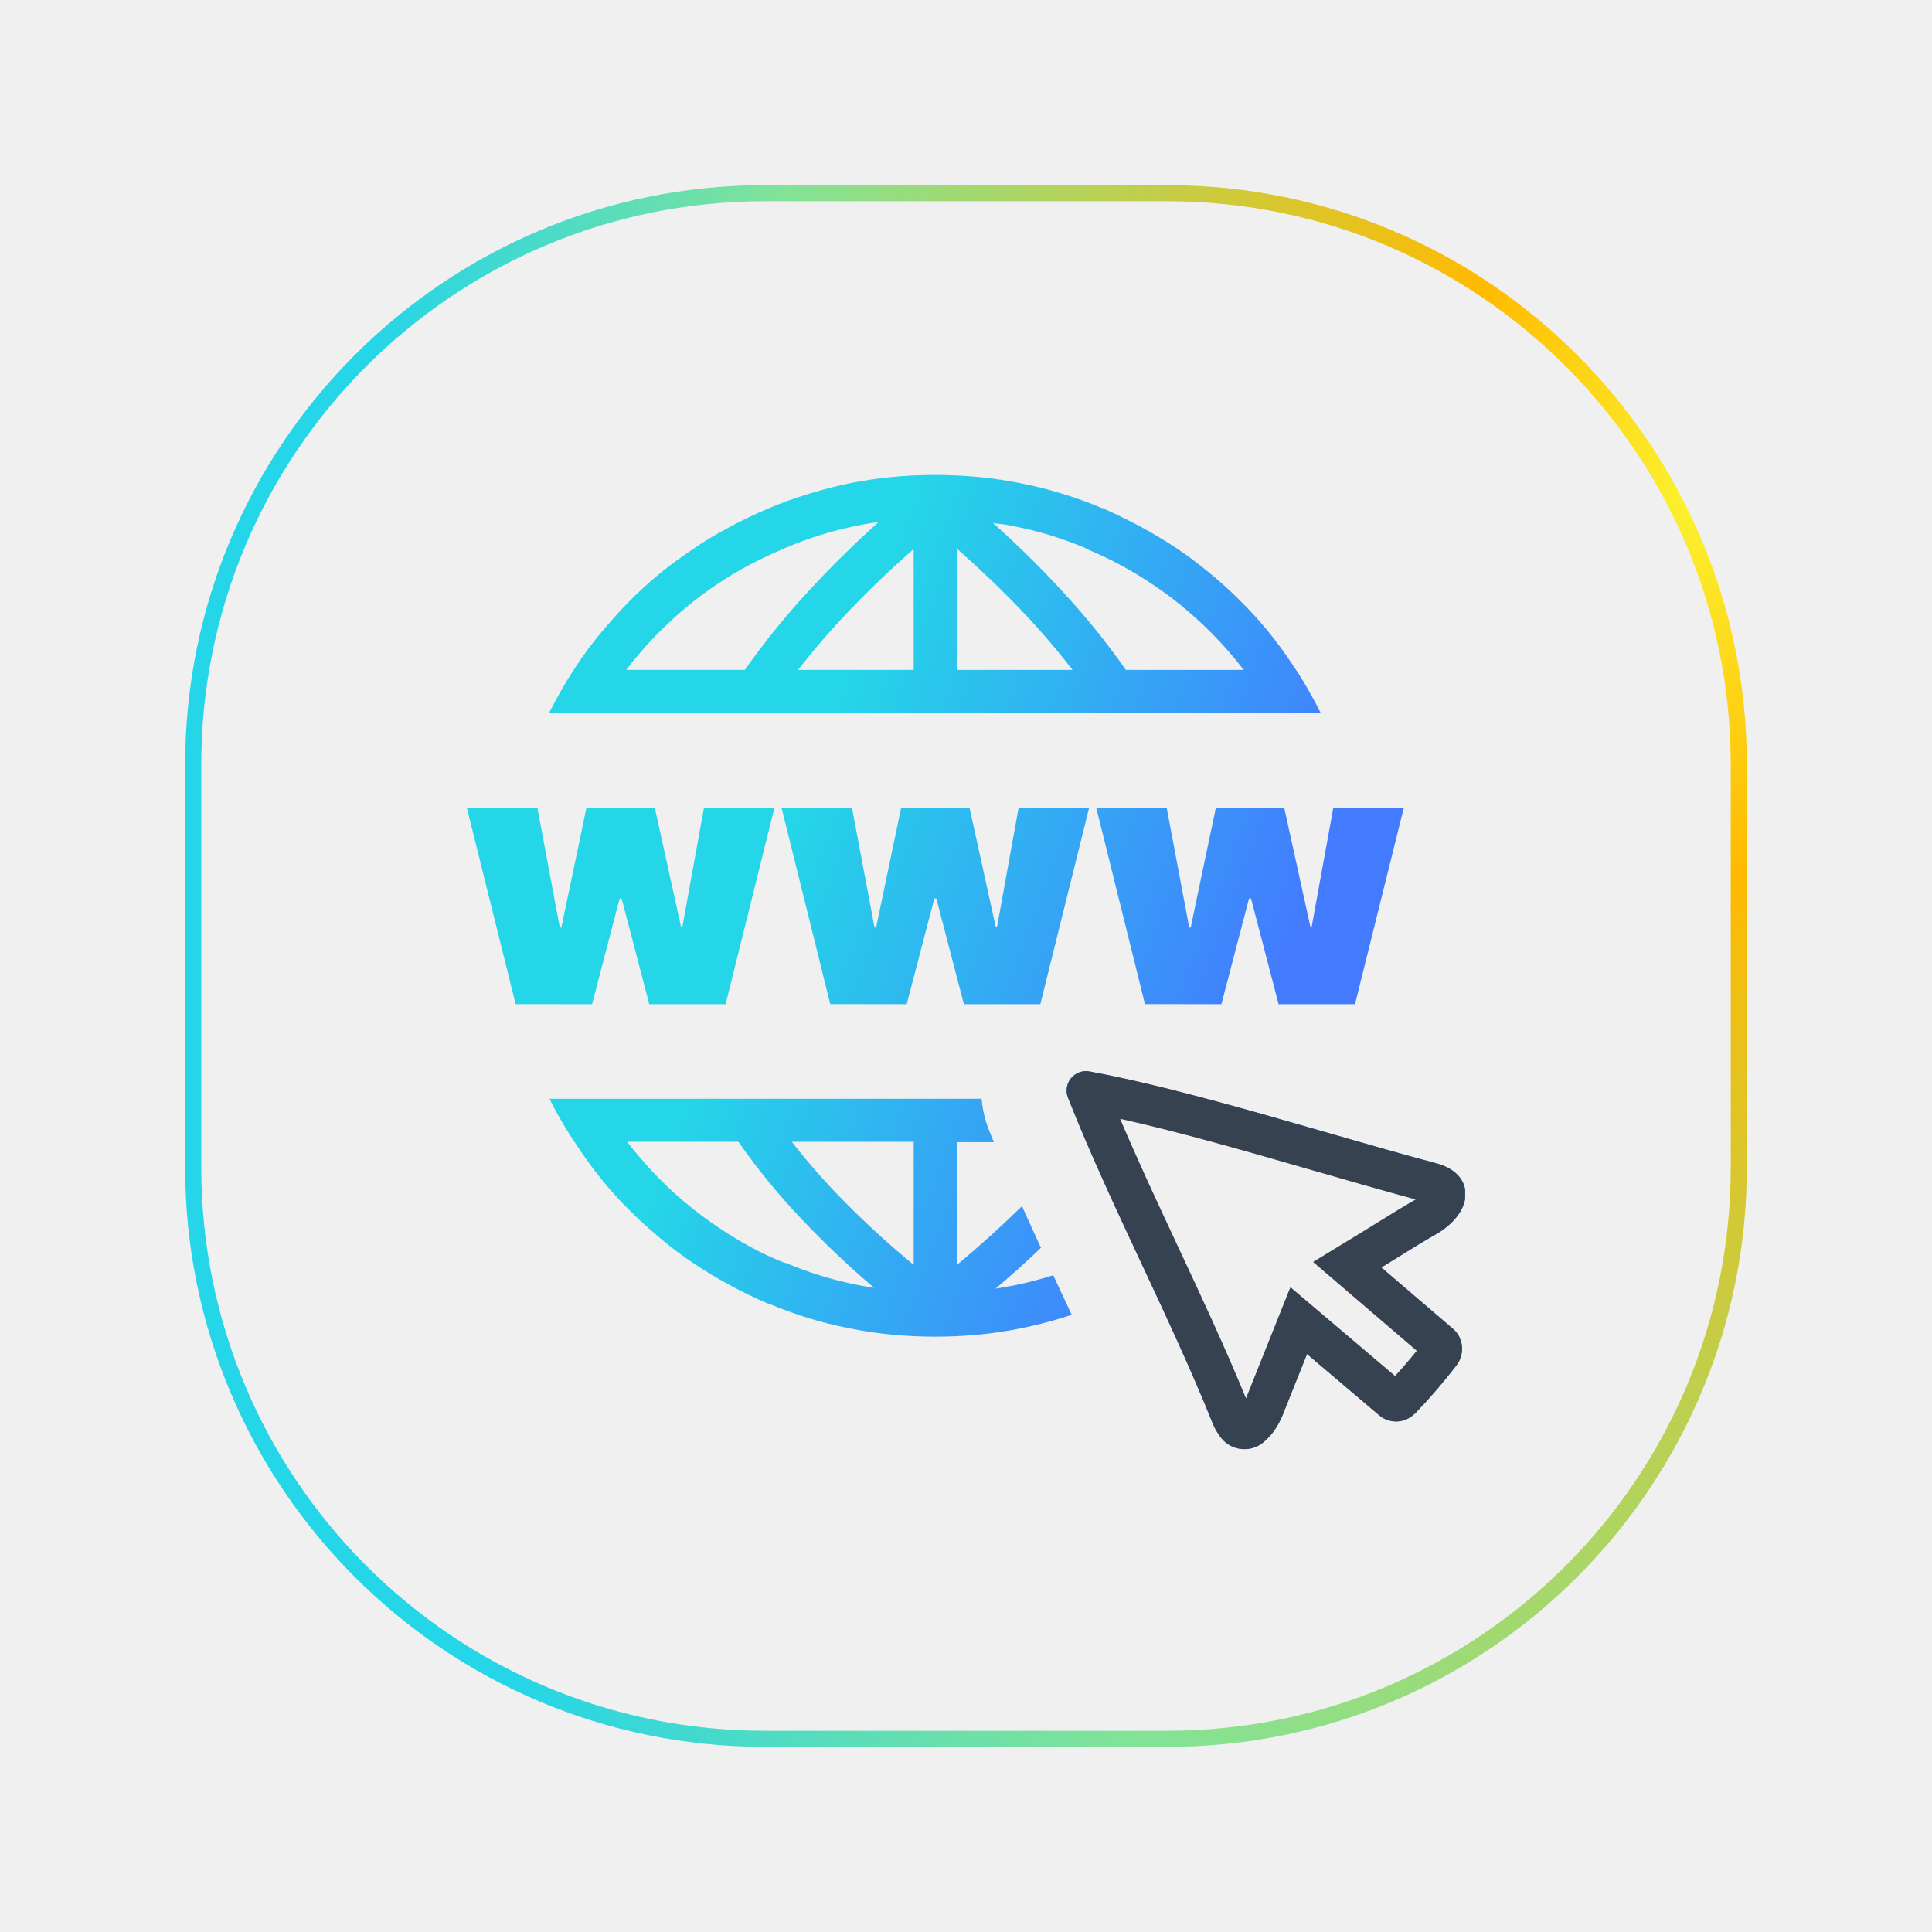
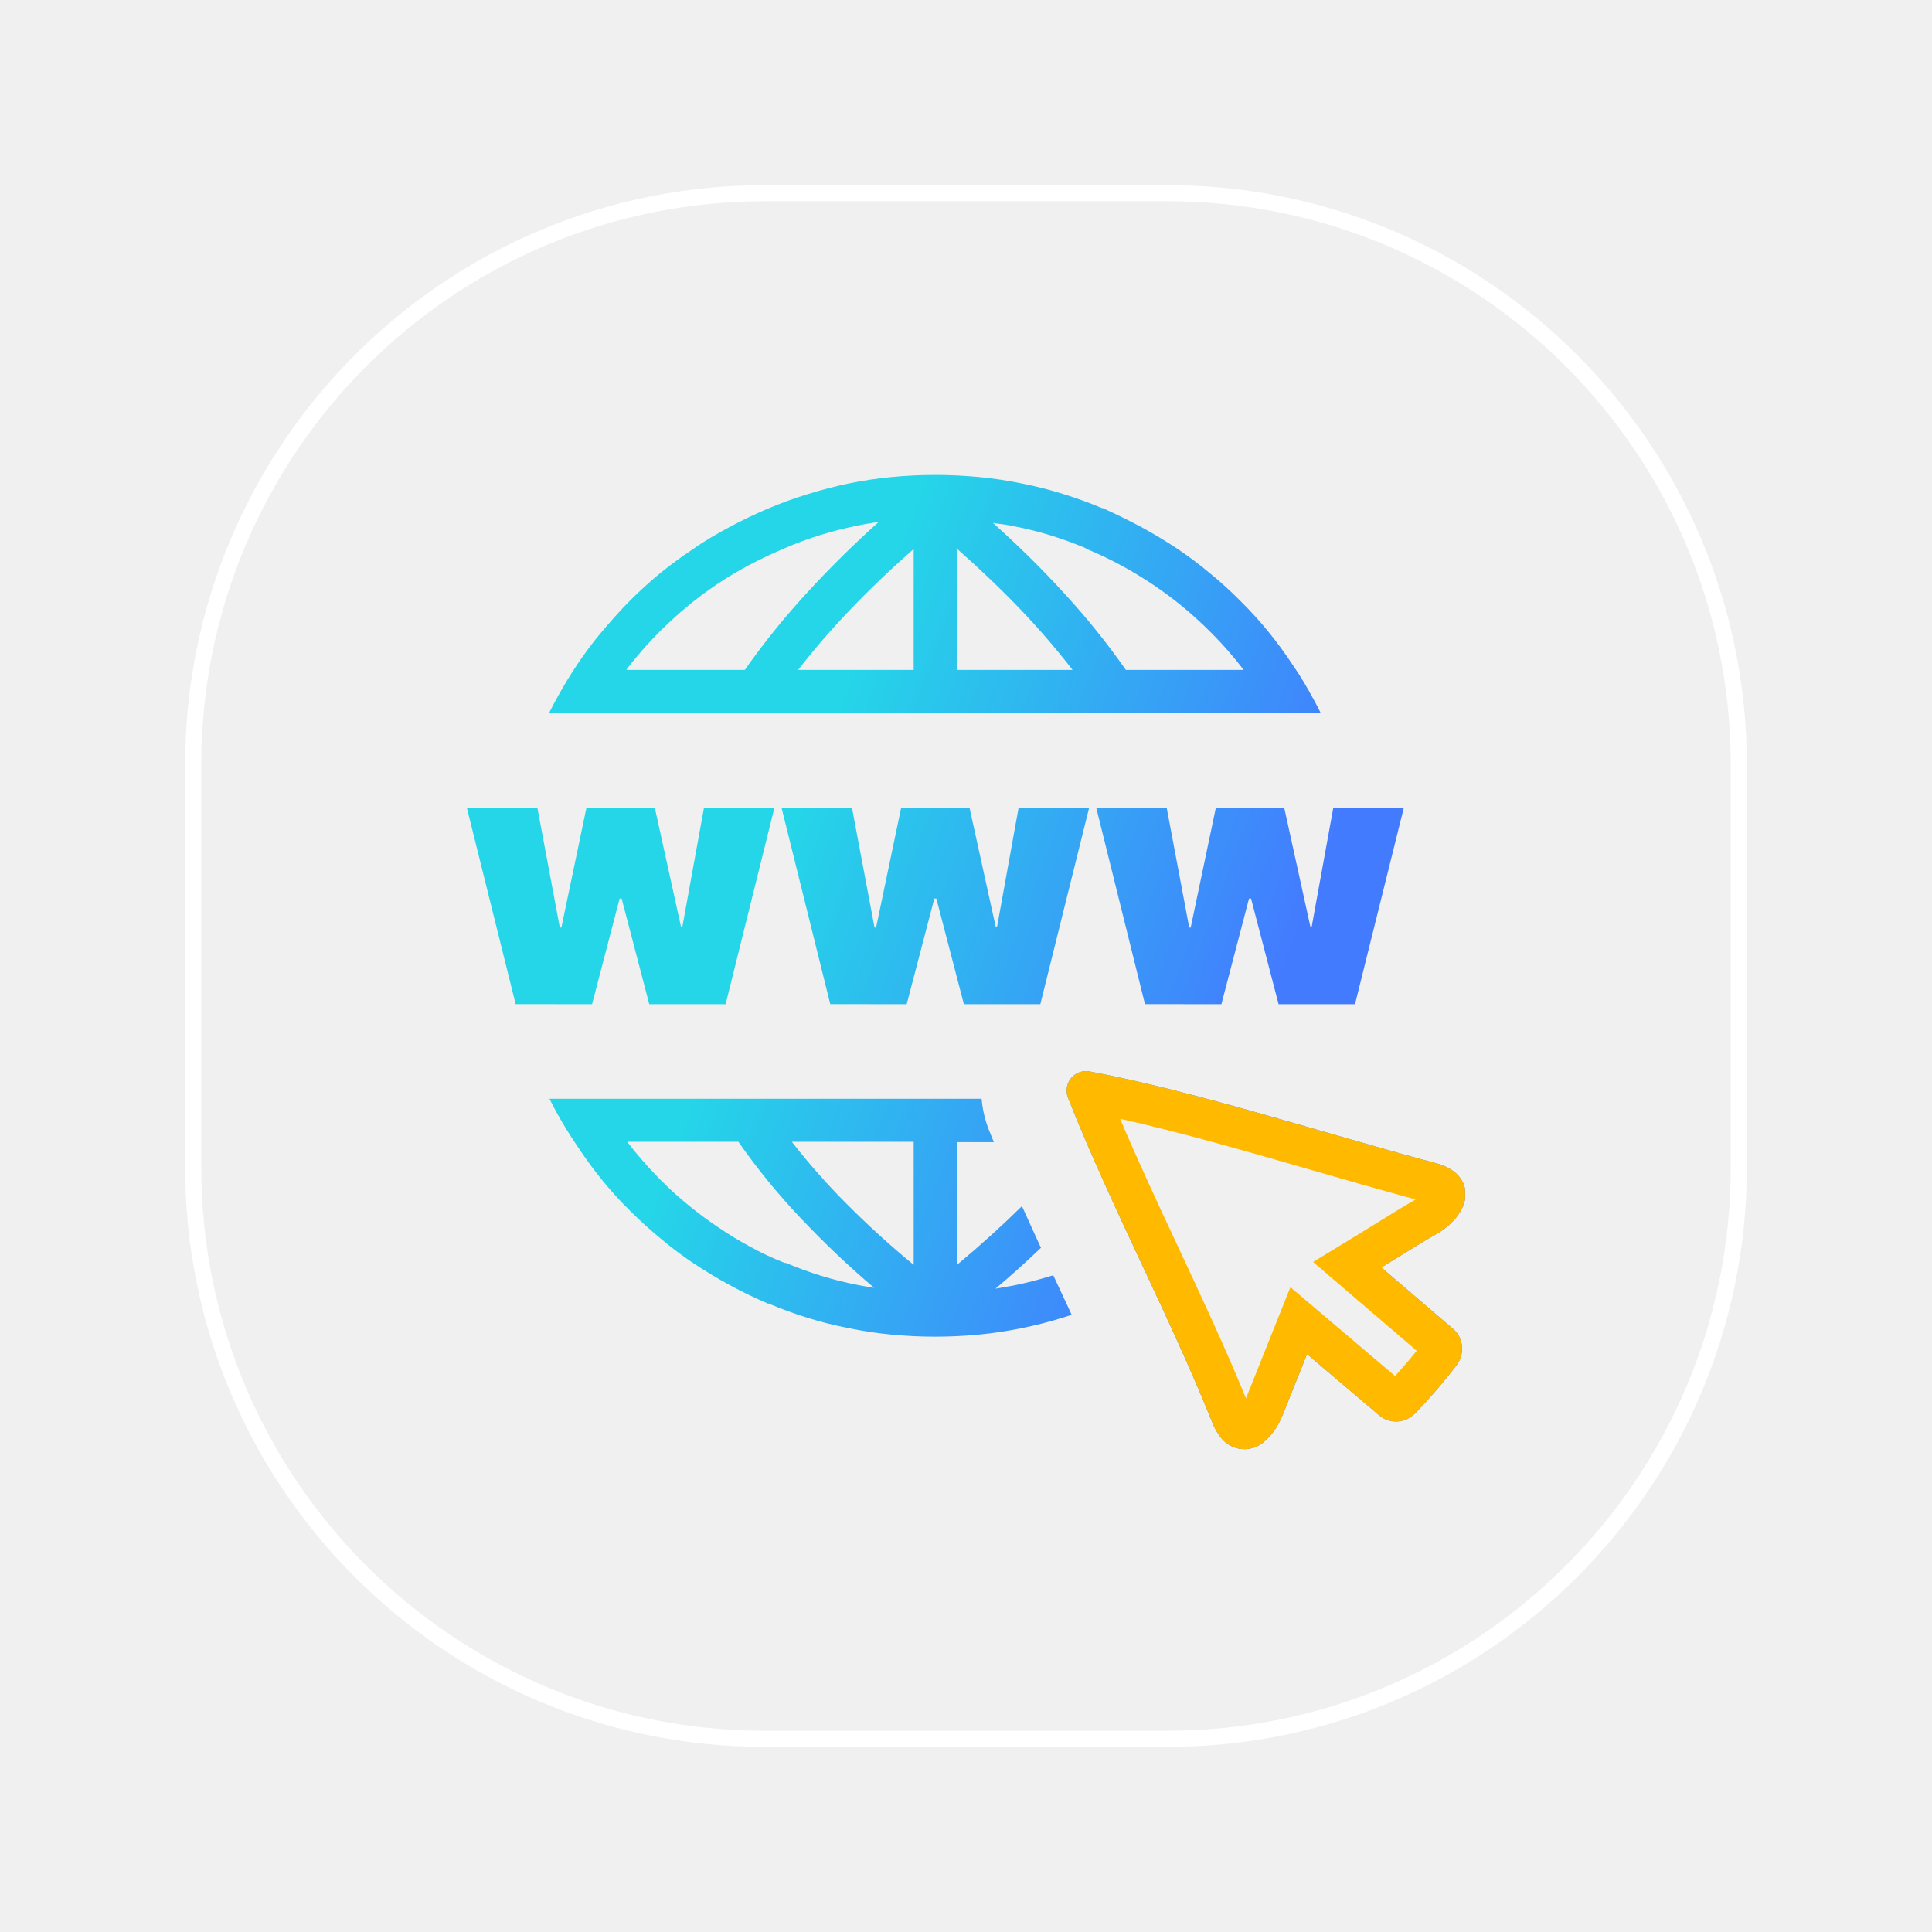
<svg xmlns="http://www.w3.org/2000/svg" width="240" height="240" viewBox="0 0 240 240" fill="none">
-   <rect x="24" y="24" width="192" height="192" rx="71" stroke="url(#paint0_radial_1143_686)" stroke-width="2" />
+   <rect x="24" y="24" width="192" height="192" rx="71" stroke="white" stroke-width="2" />
  <g clip-path="url(#clip0_1143_686)">
-     <path d="M129.274 155.037C127.511 156.733 125.641 158.415 123.663 160.083L124.208 159.992L125.913 159.689C127.459 159.377 128.988 158.986 130.495 158.519L130.838 158.418L131.918 160.729L133.129 163.332L132.049 163.675C130.363 164.199 128.652 164.637 126.923 164.987C125.187 165.344 123.421 165.61 121.625 165.785C119.828 165.956 118.002 166.047 116.155 166.047C114.309 166.047 112.502 165.956 110.706 165.785C108.91 165.613 107.154 165.341 105.408 164.987C103.705 164.655 102.02 164.231 100.363 163.716C98.702 163.203 97.069 162.607 95.468 161.93H95.337L95.246 161.869C93.672 161.196 92.142 160.453 90.655 159.639C89.111 158.812 87.628 157.903 86.174 156.945C84.774 156.011 83.427 155 82.138 153.917C80.796 152.817 79.524 151.657 78.303 150.446C77.092 149.255 75.947 147.998 74.872 146.682C73.794 145.362 72.784 143.988 71.845 142.565C70.856 141.129 69.939 139.643 69.1 138.115C68.808 137.58 68.525 137.035 68.253 136.49H121.938C122.025 137.519 122.228 138.534 122.543 139.517C122.634 139.79 122.725 140.072 122.836 140.345L123.461 141.879H118.88V157.126C121.786 154.704 124.47 152.272 126.953 149.83C127.73 151.566 128.527 153.302 129.324 155.037H129.274ZM64.055 124.734L58 100.374H66.759L69.544 115.228H69.736L72.844 100.374H81.351L84.59 115.097H84.772L87.446 100.374H96.195L90.14 124.744H80.655L77.224 111.625H76.971L73.55 124.744L64.055 124.734ZM103.138 124.734L97.093 100.374H105.842L108.637 115.228H108.829L111.937 100.374H120.444L123.683 115.097H123.865L126.529 100.374H135.288L129.233 124.744H119.738L116.317 111.625H116.064L112.633 124.744L103.138 124.734ZM142.231 124.734L136.186 100.374H144.935L147.73 115.228H147.912L151.03 100.374H159.537L162.776 115.097H162.948L165.622 100.374H174.381L168.326 124.744H158.831L155.41 111.625H155.158L151.727 124.744L142.231 124.734ZM175.653 175.684C175.388 175.941 175.081 176.149 174.744 176.299C174.409 176.448 174.051 176.54 173.685 176.572C173.266 176.606 172.844 176.558 172.444 176.431C172.044 176.307 171.674 176.105 171.354 175.835L162.363 168.206L159.335 175.785C159.084 176.394 158.777 176.979 158.417 177.531C158.083 178.03 157.69 178.488 157.246 178.893C156.854 179.298 156.374 179.608 155.843 179.799C155.313 179.99 154.745 180.058 154.185 179.997C153.624 179.935 153.085 179.747 152.608 179.445C152.131 179.144 151.73 178.737 151.434 178.257C151.153 177.862 150.913 177.44 150.717 176.996C145.299 163.453 138.043 149.952 132.674 136.379C132.512 135.978 132.459 135.541 132.524 135.113C132.588 134.685 132.766 134.282 133.04 133.947C133.313 133.611 133.672 133.355 134.078 133.206C134.484 133.057 134.923 133.02 135.349 133.099C148.356 135.511 165.198 141.001 178.428 144.512C182.535 145.592 183.201 149.215 180.163 152.02C179.683 152.47 179.155 152.865 178.589 153.201C176.258 154.523 173.897 156.047 171.596 157.449L180.547 165.119C180.867 165.401 181.127 165.744 181.314 166.128V166.188C181.489 166.545 181.591 166.932 181.617 167.328C181.639 167.73 181.595 168.132 181.485 168.519C181.364 168.912 181.176 169.28 180.93 169.609C179.305 171.722 177.563 173.744 175.713 175.664L175.653 175.684ZM173.342 172.707L177.671 167.661C175.764 166.017 167.63 159.679 166.742 158.146C166.501 157.724 166.435 157.225 166.558 156.755C166.68 156.286 166.982 155.883 167.398 155.633C170.224 154.059 173.877 151.859 176.561 150.063C176.898 149.864 177.215 149.634 177.509 149.376C177.733 149.177 177.929 148.95 178.095 148.7L178.216 148.468L177.974 148.327C177.785 148.243 177.589 148.175 177.388 148.125L137.135 137.418L154.048 175.522C154.132 175.708 154.23 175.887 154.34 176.057L154.512 176.279L154.724 176.128C154.948 175.928 155.141 175.697 155.299 175.442C155.507 175.123 155.682 174.785 155.824 174.433C157.095 171.325 158.528 167.086 160.011 164.22L160.193 163.968C160.35 163.783 160.542 163.631 160.758 163.52C160.974 163.41 161.209 163.342 161.451 163.323C161.693 163.303 161.936 163.331 162.167 163.406C162.398 163.48 162.612 163.599 162.797 163.756L173.382 172.727L173.342 172.707ZM108.748 160.113C105.51 157.375 102.428 154.457 99.515 151.374C96.682 148.396 94.078 145.208 91.725 141.838H77.92C78.485 142.595 79.08 143.322 79.696 144.028C80.463 144.916 81.27 145.784 82.108 146.621C83.204 147.725 84.341 148.754 85.519 149.709C86.699 150.683 87.929 151.595 89.202 152.444C90.484 153.32 91.811 154.128 93.178 154.866C94.523 155.613 95.956 156.285 97.477 156.884H97.557H97.618C99.041 157.48 100.494 158.014 101.967 158.468C103.465 158.936 104.988 159.32 106.528 159.619C107.093 159.73 107.669 159.831 108.234 159.922L108.748 160.002V160.113ZM77.859 83.219H92.522C94.86 79.889 97.415 76.717 100.171 73.723C103.013 70.613 106.01 67.65 109.152 64.843L108.375 64.954C107.739 65.055 107.114 65.166 106.498 65.297C104.945 65.609 103.409 65.999 101.896 66.467C100.387 66.932 98.904 67.481 97.456 68.112C95.97 68.745 94.543 69.417 93.178 70.13C91.812 70.844 90.467 71.644 89.141 72.532C87.868 73.381 86.639 74.294 85.458 75.267C84.277 76.226 83.147 77.285 82.047 78.355C81.21 79.192 80.402 80.06 79.635 80.948C79.01 81.665 78.404 82.401 77.829 83.168L77.859 83.219ZM123.27 64.883C126.559 67.837 129.543 70.783 132.22 73.723C134.976 76.714 137.528 79.886 139.859 83.219H154.492C153.926 82.472 153.331 81.735 152.715 81.029C151.959 80.151 151.141 79.283 150.294 78.436C149.197 77.339 148.063 76.31 146.893 75.348C145.713 74.374 144.483 73.461 143.21 72.613C141.938 71.759 140.613 70.958 139.234 70.211C137.855 69.465 136.422 68.785 134.935 68.173L134.844 68.082C133.411 67.487 131.958 66.952 130.485 66.498C128.973 66.033 127.437 65.653 125.883 65.357C125.237 65.226 124.602 65.115 123.986 65.055L123.28 64.944L123.27 64.883ZM105.428 60.06C107.164 59.703 108.93 59.437 110.726 59.262C112.492 59.091 114.349 59 116.186 59C118.022 59 119.839 59.091 121.645 59.262C123.451 59.434 125.197 59.706 126.943 60.06C128.646 60.396 130.331 60.824 131.988 61.341C133.659 61.853 135.302 62.449 136.913 63.127H137.024L137.115 63.178C138.689 63.891 140.236 64.651 141.757 65.458C143.29 66.296 144.784 67.194 146.217 68.143C147.615 69.079 148.963 70.09 150.253 71.17C151.599 72.266 152.874 73.424 154.078 74.641C155.287 75.835 156.432 77.091 157.509 78.405C158.587 79.725 159.597 81.1 160.536 82.522C161.545 83.955 162.393 85.429 163.22 86.953C163.513 87.487 163.796 88.032 164.068 88.577H68.202C68.485 88.032 68.767 87.477 69.06 86.942C69.887 85.419 70.785 83.915 71.724 82.522C72.662 81.13 73.671 79.757 74.751 78.486C75.831 77.215 77.012 75.862 78.223 74.651C79.419 73.445 80.675 72.3 81.987 71.22C83.311 70.143 84.689 69.133 86.114 68.193C87.537 67.184 89.02 66.336 90.534 65.519C92.047 64.701 93.713 63.894 95.337 63.208C96.984 62.505 98.669 61.892 100.383 61.371C102.042 60.85 103.726 60.413 105.428 60.06ZM118.88 68.193V83.219H133.24C131.226 80.621 129.081 78.129 126.812 75.751C124.41 73.242 121.766 70.713 118.88 68.163V68.193ZM113.501 157.126V141.838H98.365C100.451 144.516 102.698 147.064 105.095 149.467C107.767 152.16 110.573 154.716 113.501 157.126ZM113.501 83.219V68.193C110.615 70.736 107.971 73.266 105.57 75.782C103.301 78.149 101.156 80.631 99.142 83.219H113.501Z" fill="url(#paint1_linear_1143_686)" />
-     <path fill-rule="evenodd" clip-rule="evenodd" d="M173.3 170.929C174.229 169.914 175.127 168.87 175.991 167.799L163.113 156.765L168.993 153.18C169.639 152.786 170.323 152.362 171.03 151.923C172.586 150.957 174.251 149.922 175.86 149.001C171.746 147.891 167.423 146.644 163.05 145.383C154.919 143.038 146.614 140.643 139.146 138.981C141.329 144.133 143.743 149.311 146.207 154.581C146.27 154.716 146.333 154.85 146.396 154.985C149.268 161.129 152.2 167.401 154.781 173.708L160.298 159.897L173.3 170.929ZM171.354 175.835L162.363 168.206L159.335 175.785C159.085 176.394 158.777 176.978 158.417 177.53C158.083 178.03 157.69 178.487 157.247 178.893C156.854 179.298 156.374 179.608 155.843 179.799C155.313 179.99 154.746 180.058 154.185 179.996C153.624 179.935 153.085 179.747 152.608 179.445C152.131 179.144 151.73 178.737 151.434 178.257C151.153 177.862 150.913 177.439 150.718 176.996C148.055 170.34 144.948 163.695 141.84 157.046C138.623 150.165 135.405 143.281 132.675 136.379C132.512 135.978 132.46 135.54 132.524 135.112C132.588 134.684 132.766 134.282 133.04 133.946C133.313 133.611 133.672 133.355 134.078 133.206C134.484 133.057 134.923 133.02 135.349 133.099C144.169 134.734 154.751 137.785 164.776 140.674C169.535 142.046 174.169 143.382 178.428 144.512C182.535 145.592 183.201 149.215 180.164 152.02C179.683 152.469 179.155 152.865 178.589 153.201C177.75 153.677 176.906 154.179 176.063 154.692C175.299 155.158 174.534 155.632 173.774 156.105C173.044 156.558 172.317 157.01 171.596 157.449L180.547 165.118C180.867 165.401 181.127 165.744 181.314 166.127V166.188C181.489 166.544 181.592 166.932 181.617 167.328C181.639 167.73 181.595 168.132 181.486 168.519C181.364 168.911 181.176 169.28 180.931 169.609C179.305 171.722 177.563 173.743 175.713 175.664L175.653 175.684C175.388 175.94 175.081 176.149 174.745 176.299C174.409 176.448 174.051 176.54 173.685 176.572C173.266 176.606 172.844 176.558 172.444 176.43C172.044 176.307 171.674 176.105 171.354 175.835Z" fill="#364250" />
+     <path d="M129.274 155.037C127.511 156.733 125.641 158.415 123.663 160.083L124.208 159.992L125.913 159.689C127.459 159.377 128.988 158.986 130.495 158.519L130.838 158.418L131.918 160.729L133.129 163.332L132.049 163.675C130.363 164.199 128.652 164.637 126.923 164.987C125.187 165.344 123.421 165.61 121.625 165.785C119.828 165.956 118.002 166.047 116.155 166.047C114.309 166.047 112.502 165.956 110.706 165.785C108.91 165.613 107.154 165.341 105.408 164.987C103.705 164.655 102.02 164.231 100.363 163.716C98.702 163.203 97.069 162.607 95.468 161.93H95.337L95.246 161.869C93.672 161.196 92.142 160.453 90.655 159.639C89.111 158.812 87.628 157.903 86.174 156.945C84.774 156.011 83.427 155 82.138 153.917C80.796 152.817 79.524 151.657 78.303 150.446C77.092 149.255 75.947 147.998 74.872 146.682C73.794 145.362 72.784 143.988 71.845 142.565C70.856 141.129 69.939 139.643 69.1 138.115C68.808 137.58 68.525 137.035 68.253 136.49H121.938C122.025 137.519 122.228 138.534 122.543 139.517C122.634 139.79 122.725 140.072 122.836 140.345L123.461 141.879H118.88V157.126C121.786 154.704 124.47 152.272 126.953 149.83C127.73 151.566 128.527 153.302 129.324 155.037H129.274ZM64.055 124.734L58 100.374H66.759L69.544 115.228H69.736L72.844 100.374H81.351L84.59 115.097H84.772L87.446 100.374H96.195L90.14 124.744H80.655L77.224 111.625H76.971L73.55 124.744L64.055 124.734ZM103.138 124.734L97.093 100.374H105.842L108.637 115.228H108.829L111.937 100.374H120.444L123.683 115.097H123.865L126.529 100.374H135.288L129.233 124.744H119.738L116.317 111.625H116.064L112.633 124.744L103.138 124.734ZM142.231 124.734L136.186 100.374H144.935L147.73 115.228H147.912L151.03 100.374H159.537L162.776 115.097H162.948L165.622 100.374H174.381L168.326 124.744H158.831L155.41 111.625H155.158L151.727 124.744L142.231 124.734ZM175.653 175.684C175.388 175.941 175.081 176.149 174.744 176.299C174.409 176.448 174.051 176.54 173.685 176.572C173.266 176.606 172.844 176.558 172.444 176.431C172.044 176.307 171.674 176.105 171.354 175.835L162.363 168.206L159.335 175.785C159.084 176.394 158.777 176.979 158.417 177.531C158.083 178.03 157.69 178.488 157.246 178.893C156.854 179.298 156.374 179.608 155.843 179.799C155.313 179.99 154.745 180.058 154.185 179.997C153.624 179.935 153.085 179.747 152.608 179.445C152.131 179.144 151.73 178.737 151.434 178.257C151.153 177.862 150.913 177.44 150.717 176.996C145.299 163.453 138.043 149.952 132.674 136.379C132.512 135.978 132.459 135.541 132.524 135.113C132.588 134.685 132.766 134.282 133.04 133.947C133.313 133.611 133.672 133.355 134.078 133.206C134.484 133.057 134.923 133.02 135.349 133.099C148.356 135.511 165.198 141.001 178.428 144.512C182.535 145.592 183.201 149.215 180.163 152.02C179.683 152.47 179.155 152.865 178.589 153.201C176.258 154.523 173.897 156.047 171.596 157.449L180.547 165.119C180.867 165.401 181.127 165.744 181.314 166.128V166.188C181.489 166.545 181.591 166.932 181.617 167.328C181.639 167.73 181.595 168.132 181.485 168.519C181.364 168.912 181.176 169.28 180.93 169.609C179.305 171.722 177.563 173.744 175.713 175.664L175.653 175.684ZM173.342 172.707L177.671 167.661C175.764 166.017 167.63 159.679 166.742 158.146C166.501 157.724 166.435 157.225 166.558 156.755C166.68 156.286 166.982 155.883 167.398 155.633C170.224 154.059 173.877 151.859 176.561 150.063C176.898 149.864 177.215 149.634 177.509 149.376C177.733 149.177 177.929 148.95 178.095 148.7L178.216 148.468L177.974 148.327C177.785 148.243 177.589 148.175 177.388 148.125L137.135 137.418L154.048 175.522C154.132 175.708 154.23 175.887 154.34 176.057L154.512 176.279L154.724 176.128C154.948 175.928 155.141 175.697 155.299 175.442C155.507 175.123 155.682 174.785 155.824 174.433C157.095 171.325 158.528 167.086 160.011 164.22L160.193 163.968C160.35 163.783 160.542 163.631 160.758 163.52C160.974 163.41 161.209 163.342 161.451 163.323C161.693 163.303 161.936 163.331 162.167 163.406C162.398 163.48 162.612 163.599 162.797 163.756L173.382 172.727L173.342 172.707ZM108.748 160.113C105.51 157.375 102.428 154.457 99.515 151.374C96.682 148.396 94.078 145.208 91.725 141.838H77.92C78.485 142.595 79.08 143.322 79.696 144.028C80.463 144.916 81.27 145.784 82.108 146.621C83.204 147.725 84.341 148.754 85.519 149.709C86.699 150.683 87.929 151.595 89.202 152.444C90.484 153.32 91.811 154.128 93.178 154.866C94.523 155.613 95.956 156.285 97.477 156.884H97.557H97.618C99.041 157.48 100.494 158.014 101.967 158.468C103.465 158.936 104.988 159.32 106.528 159.619C107.093 159.73 107.669 159.831 108.234 159.922L108.748 160.002V160.113ZM77.859 83.219H92.522C94.86 79.889 97.415 76.717 100.171 73.723C103.013 70.613 106.01 67.65 109.152 64.843L108.375 64.954C107.739 65.055 107.114 65.166 106.498 65.297C104.945 65.609 103.409 65.999 101.896 66.467C100.387 66.932 98.904 67.481 97.456 68.112C95.97 68.745 94.543 69.417 93.178 70.13C91.812 70.844 90.467 71.644 89.141 72.532C87.868 73.381 86.639 74.294 85.458 75.267C84.277 76.226 83.147 77.285 82.047 78.355C81.21 79.192 80.402 80.06 79.635 80.948C79.01 81.665 78.404 82.401 77.829 83.168L77.859 83.219ZM123.27 64.883C126.559 67.837 129.543 70.783 132.22 73.723C134.976 76.714 137.528 79.886 139.859 83.219H154.492C153.926 82.472 153.331 81.735 152.715 81.029C151.959 80.151 151.141 79.283 150.294 78.436C149.197 77.339 148.063 76.31 146.893 75.348C145.713 74.374 144.483 73.461 143.21 72.613C141.938 71.759 140.613 70.958 139.234 70.211C137.855 69.465 136.422 68.785 134.935 68.173L134.844 68.082C133.411 67.487 131.958 66.952 130.485 66.498C128.973 66.033 127.437 65.653 125.883 65.357C125.237 65.226 124.602 65.115 123.986 65.055L123.28 64.944L123.27 64.883ZM105.428 60.06C107.164 59.703 108.93 59.437 110.726 59.262C112.492 59.091 114.349 59 116.186 59C118.022 59 119.839 59.091 121.645 59.262C123.451 59.434 125.197 59.706 126.943 60.06C128.646 60.396 130.331 60.824 131.988 61.341C133.659 61.853 135.302 62.449 136.913 63.127H137.024L137.115 63.178C138.689 63.891 140.236 64.651 141.757 65.458C143.29 66.296 144.784 67.194 146.217 68.143C147.615 69.079 148.963 70.09 150.253 71.17C151.599 72.266 152.874 73.424 154.078 74.641C155.287 75.835 156.432 77.091 157.509 78.405C158.587 79.725 159.597 81.1 160.536 82.522C161.545 83.955 162.393 85.429 163.22 86.953C163.513 87.487 163.796 88.032 164.068 88.577H68.202C68.485 88.032 68.767 87.477 69.06 86.942C69.887 85.419 70.785 83.915 71.724 82.522C72.662 81.13 73.671 79.757 74.751 78.486C75.831 77.215 77.012 75.862 78.223 74.651C79.419 73.445 80.675 72.3 81.987 71.22C83.311 70.143 84.689 69.133 86.114 68.193C87.537 67.184 89.02 66.336 90.534 65.519C92.047 64.701 93.713 63.894 95.337 63.208C96.984 62.505 98.669 61.892 100.383 61.371C102.042 60.85 103.726 60.413 105.428 60.06ZM118.88 68.193V83.219H133.24C131.226 80.621 129.081 78.129 126.812 75.751C124.41 73.242 121.766 70.713 118.88 68.163V68.193ZM113.501 157.126V141.838H98.365C100.451 144.516 102.698 147.064 105.095 149.467C107.767 152.16 110.573 154.716 113.501 157.126ZM113.501 83.219V68.193C110.615 70.736 107.971 73.266 105.57 75.782C103.301 78.149 101.156 80.631 99.142 83.219H113.501Z" fill="url(#paint0_linear_1143_686)" />
+     <path fill-rule="evenodd" clip-rule="evenodd" d="M173.3 170.929C174.229 169.914 175.127 168.87 175.991 167.799L163.113 156.765L168.993 153.18C169.639 152.786 170.323 152.362 171.03 151.923C172.586 150.957 174.251 149.922 175.86 149.001C171.746 147.891 167.423 146.644 163.05 145.383C154.919 143.038 146.614 140.643 139.146 138.981C141.329 144.133 143.743 149.311 146.207 154.581C146.27 154.716 146.333 154.85 146.396 154.985C149.268 161.129 152.2 167.401 154.781 173.708L160.298 159.897L173.3 170.929ZM171.354 175.835L162.363 168.206L159.335 175.785C159.085 176.394 158.777 176.978 158.417 177.53C158.083 178.03 157.69 178.487 157.247 178.893C156.854 179.298 156.374 179.608 155.843 179.799C155.313 179.99 154.746 180.058 154.185 179.996C153.624 179.935 153.085 179.747 152.608 179.445C152.131 179.144 151.73 178.737 151.434 178.257C151.153 177.862 150.913 177.439 150.718 176.996C148.055 170.34 144.948 163.695 141.84 157.046C138.623 150.165 135.405 143.281 132.675 136.379C132.512 135.978 132.46 135.54 132.524 135.112C132.588 134.684 132.766 134.282 133.04 133.946C133.313 133.611 133.672 133.355 134.078 133.206C134.484 133.057 134.923 133.02 135.349 133.099C144.169 134.734 154.751 137.785 164.776 140.674C169.535 142.046 174.169 143.382 178.428 144.512C182.535 145.592 183.201 149.215 180.164 152.02C179.683 152.469 179.155 152.865 178.589 153.201C177.75 153.677 176.906 154.179 176.063 154.692C175.299 155.158 174.534 155.632 173.774 156.105C173.044 156.558 172.317 157.01 171.596 157.449L180.547 165.118C180.867 165.401 181.127 165.744 181.314 166.127V166.188C181.489 166.544 181.592 166.932 181.617 167.328C181.639 167.73 181.595 168.132 181.486 168.519C181.364 168.911 181.176 169.28 180.931 169.609C179.305 171.722 177.563 173.743 175.713 175.664L175.653 175.684C175.388 175.94 175.081 176.149 174.745 176.299C174.409 176.448 174.051 176.54 173.685 176.572C173.266 176.606 172.844 176.558 172.444 176.43C172.044 176.307 171.674 176.105 171.354 175.835Z" fill="#FFBA00" />
  </g>
  <defs>
-     <radialGradient id="paint0_radial_1143_686" cx="0" cy="0" r="1" gradientUnits="userSpaceOnUse" gradientTransform="translate(212.012 59.0468) rotate(102.625) scale(245.158 165.066)">
-       <stop stop-color="#FBF432" />
-       <stop offset="0.206" stop-color="#FFBA00" />
-       <stop offset="0.719" stop-color="#82E397" />
-       <stop offset="1" stop-color="#25D5E8" />
-     </radialGradient>
-     <linearGradient id="paint1_linear_1143_686" x1="104.937" y1="85.997" x2="164.199" y2="108.118" gradientUnits="userSpaceOnUse">
+     <linearGradient id="paint0_linear_1143_686" x1="104.937" y1="85.997" x2="164.199" y2="108.118" gradientUnits="userSpaceOnUse">
      <stop stop-color="#25D5E8" />
      <stop offset="1" stop-color="#437BFF" />
    </linearGradient>
    <clipPath id="clip0_1143_686">
      <rect width="124" height="121.033" fill="white" transform="translate(58 59)" />
    </clipPath>
  </defs>
</svg>
